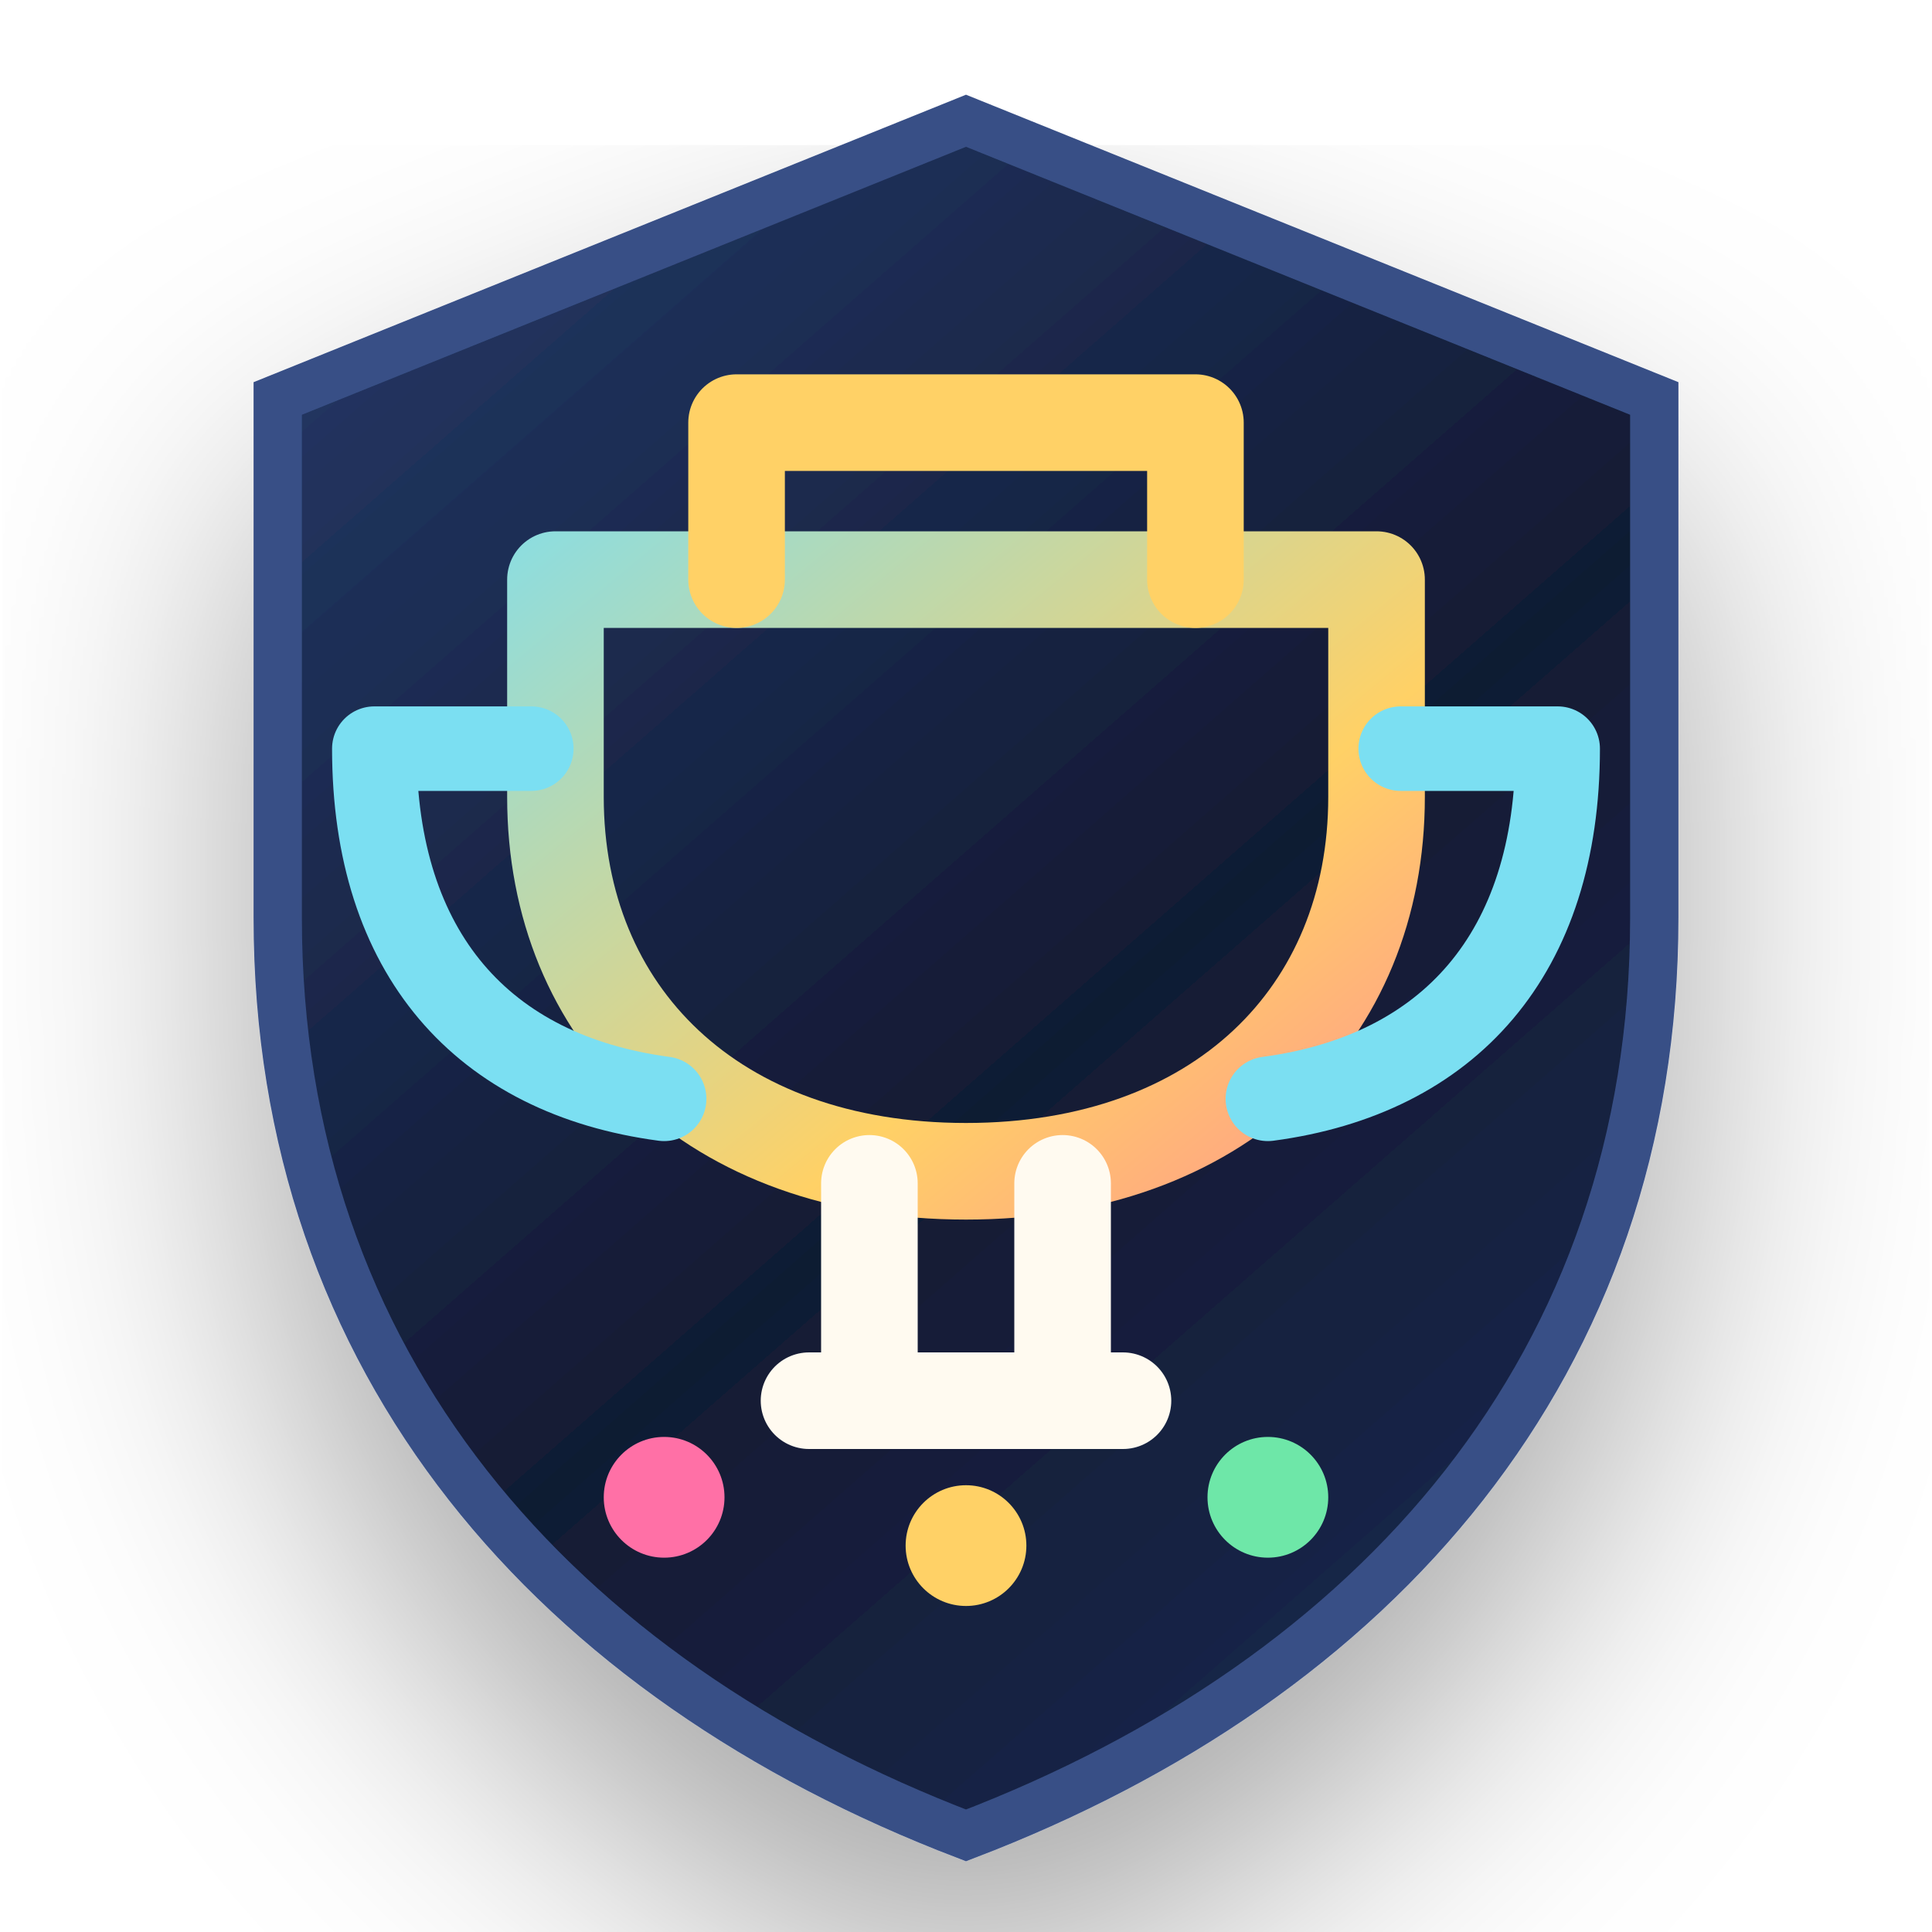
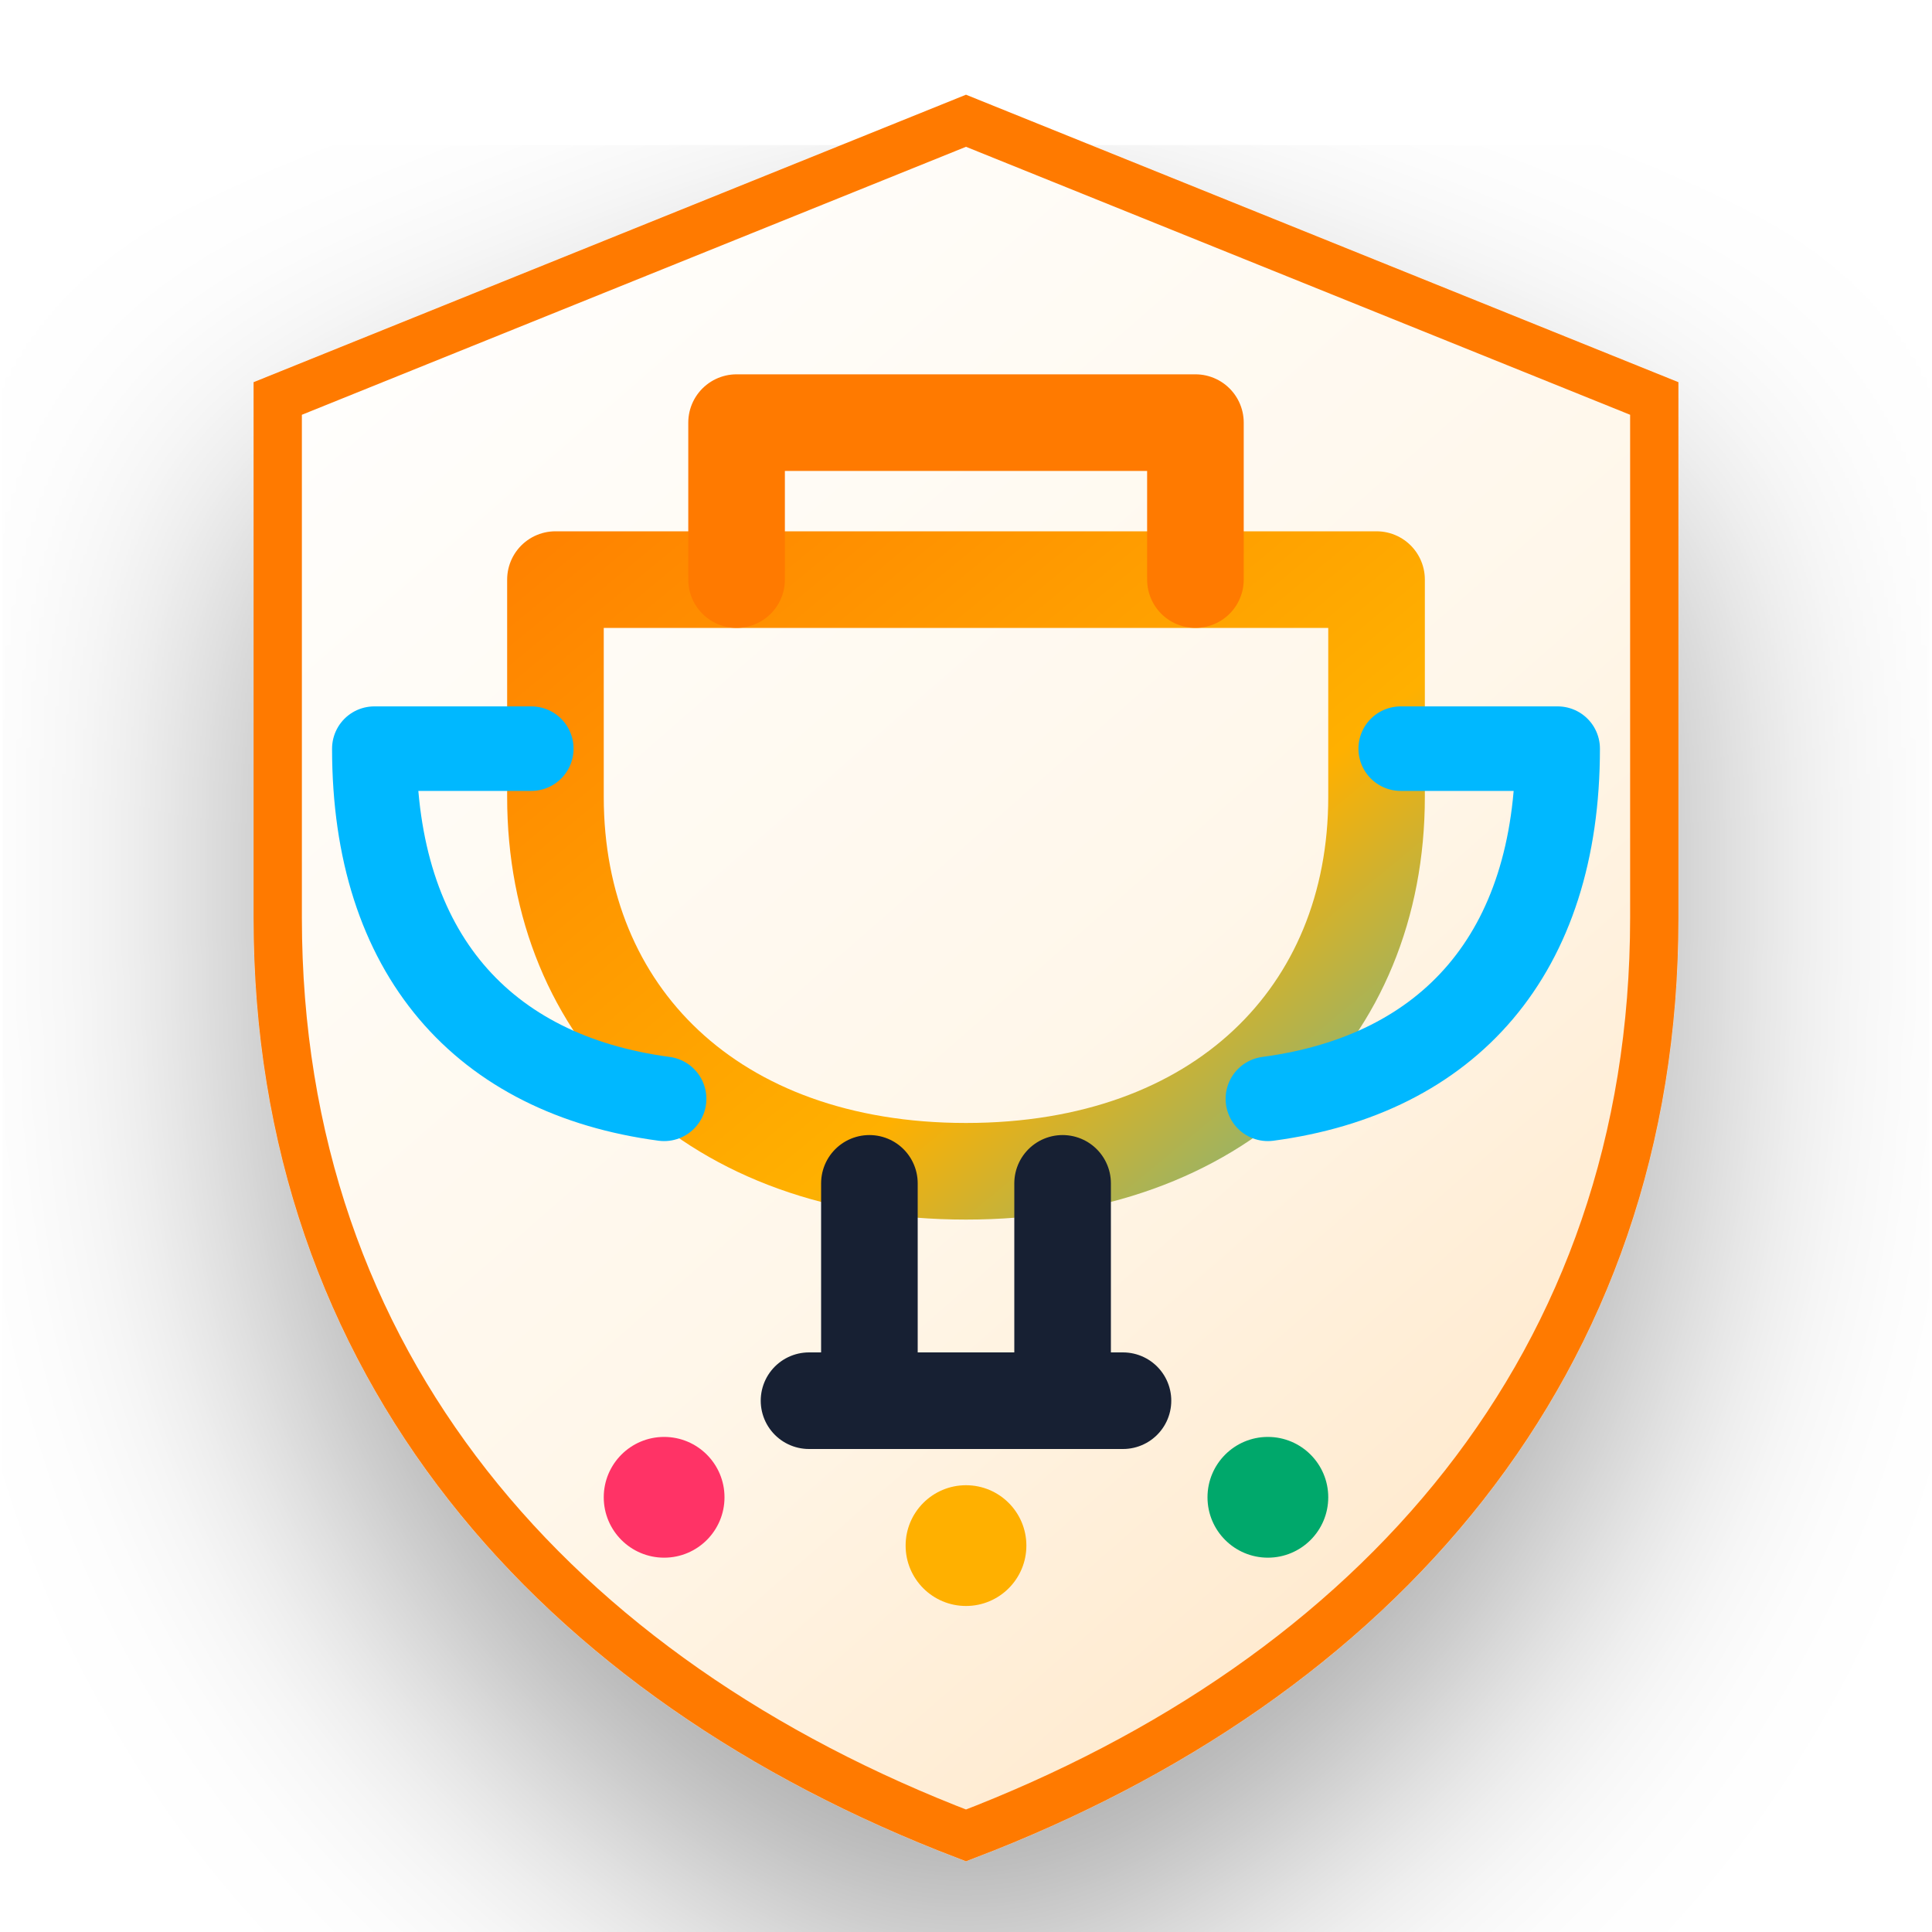
<svg xmlns="http://www.w3.org/2000/svg" viewBox="0 0 160 160" role="img" aria-labelledby="title desc">
  <defs>
    <linearGradient id="shield" x1="24" y1="18" x2="136" y2="146" gradientUnits="userSpaceOnUse">
-       <stop offset="0" stop-color="#243866" />
-       <stop offset="0.55" stop-color="#111a33" />
-       <stop offset="1" stop-color="#1c2b52" />
+       <stop offset="0" stop-color="#ffffff" />
+       <stop offset="0.55" stop-color="#fff7ea" />
+       <stop offset="1" stop-color="#ffe4c2" />
    </linearGradient>
    <linearGradient id="accent" x1="42" y1="34" x2="118" y2="126" gradientUnits="userSpaceOnUse">
-       <stop offset="0" stop-color="#7bdff2" />
-       <stop offset="0.55" stop-color="#ffd166" />
-       <stop offset="1" stop-color="#ff70a6" />
+       <stop offset="0" stop-color="#ff7a00" />
+       <stop offset="0.55" stop-color="#ffb000" />
+       <stop offset="1" stop-color="#00b8ff" />
    </linearGradient>
    <filter id="shadow" x="-20%" y="-20%" width="140%" height="140%">
      <feDropShadow dx="0" dy="12" stdDeviation="12" flood-color="#000000" flood-opacity="0.35" />
    </filter>
  </defs>
-   <path d="M80 10 137 33v43c0 37-23 63-57 76-34-13-57-39-57-76V33L80 10Z" fill="url(#shield)" stroke="#385086" stroke-width="4" filter="url(#shadow)" />
+   <path d="M80 10 137 33v43c0 37-23 63-57 76-34-13-57-39-57-76V33L80 10Z" fill="url(#shield)" stroke="#ff7a00" stroke-width="4" filter="url(#shadow)" />
  <path d="M46 48h68v18c0 18-13 31-34 31S46 84 46 66V48Z" fill="none" stroke="url(#accent)" stroke-width="8" stroke-linejoin="round" />
-   <path d="M61 48V35h38v13" fill="none" stroke="#ffd166" stroke-width="8" stroke-linecap="round" stroke-linejoin="round" />
-   <path d="M67 116h26M72 98v18M88 98v18" stroke="#fffaf0" stroke-width="8" stroke-linecap="round" />
-   <path d="M44 62H31c0 17 9 27 24 29M116 62h13c0 17-9 27-24 29" fill="none" stroke="#7bdff2" stroke-width="7" stroke-linecap="round" stroke-linejoin="round" />
-   <circle cx="55" cy="124" r="5" fill="#ff70a6" />
-   <circle cx="80" cy="128" r="5" fill="#ffd166" />
-   <circle cx="105" cy="124" r="5" fill="#6ee7a8" />
+   <path d="M61 48V35h38v13" fill="none" stroke="#ff7a00" stroke-width="8" stroke-linecap="round" stroke-linejoin="round" />
+   <path d="M67 116h26M72 98v18M88 98v18" stroke="#172033" stroke-width="8" stroke-linecap="round" />
+   <path d="M44 62H31c0 17 9 27 24 29M116 62h13c0 17-9 27-24 29" fill="none" stroke="#00b8ff" stroke-width="7" stroke-linecap="round" stroke-linejoin="round" />
+   <circle cx="55" cy="124" r="5" fill="#ff3366" />
+   <circle cx="80" cy="128" r="5" fill="#ffb000" />
+   <circle cx="105" cy="124" r="5" fill="#00a86b" />
</svg>
